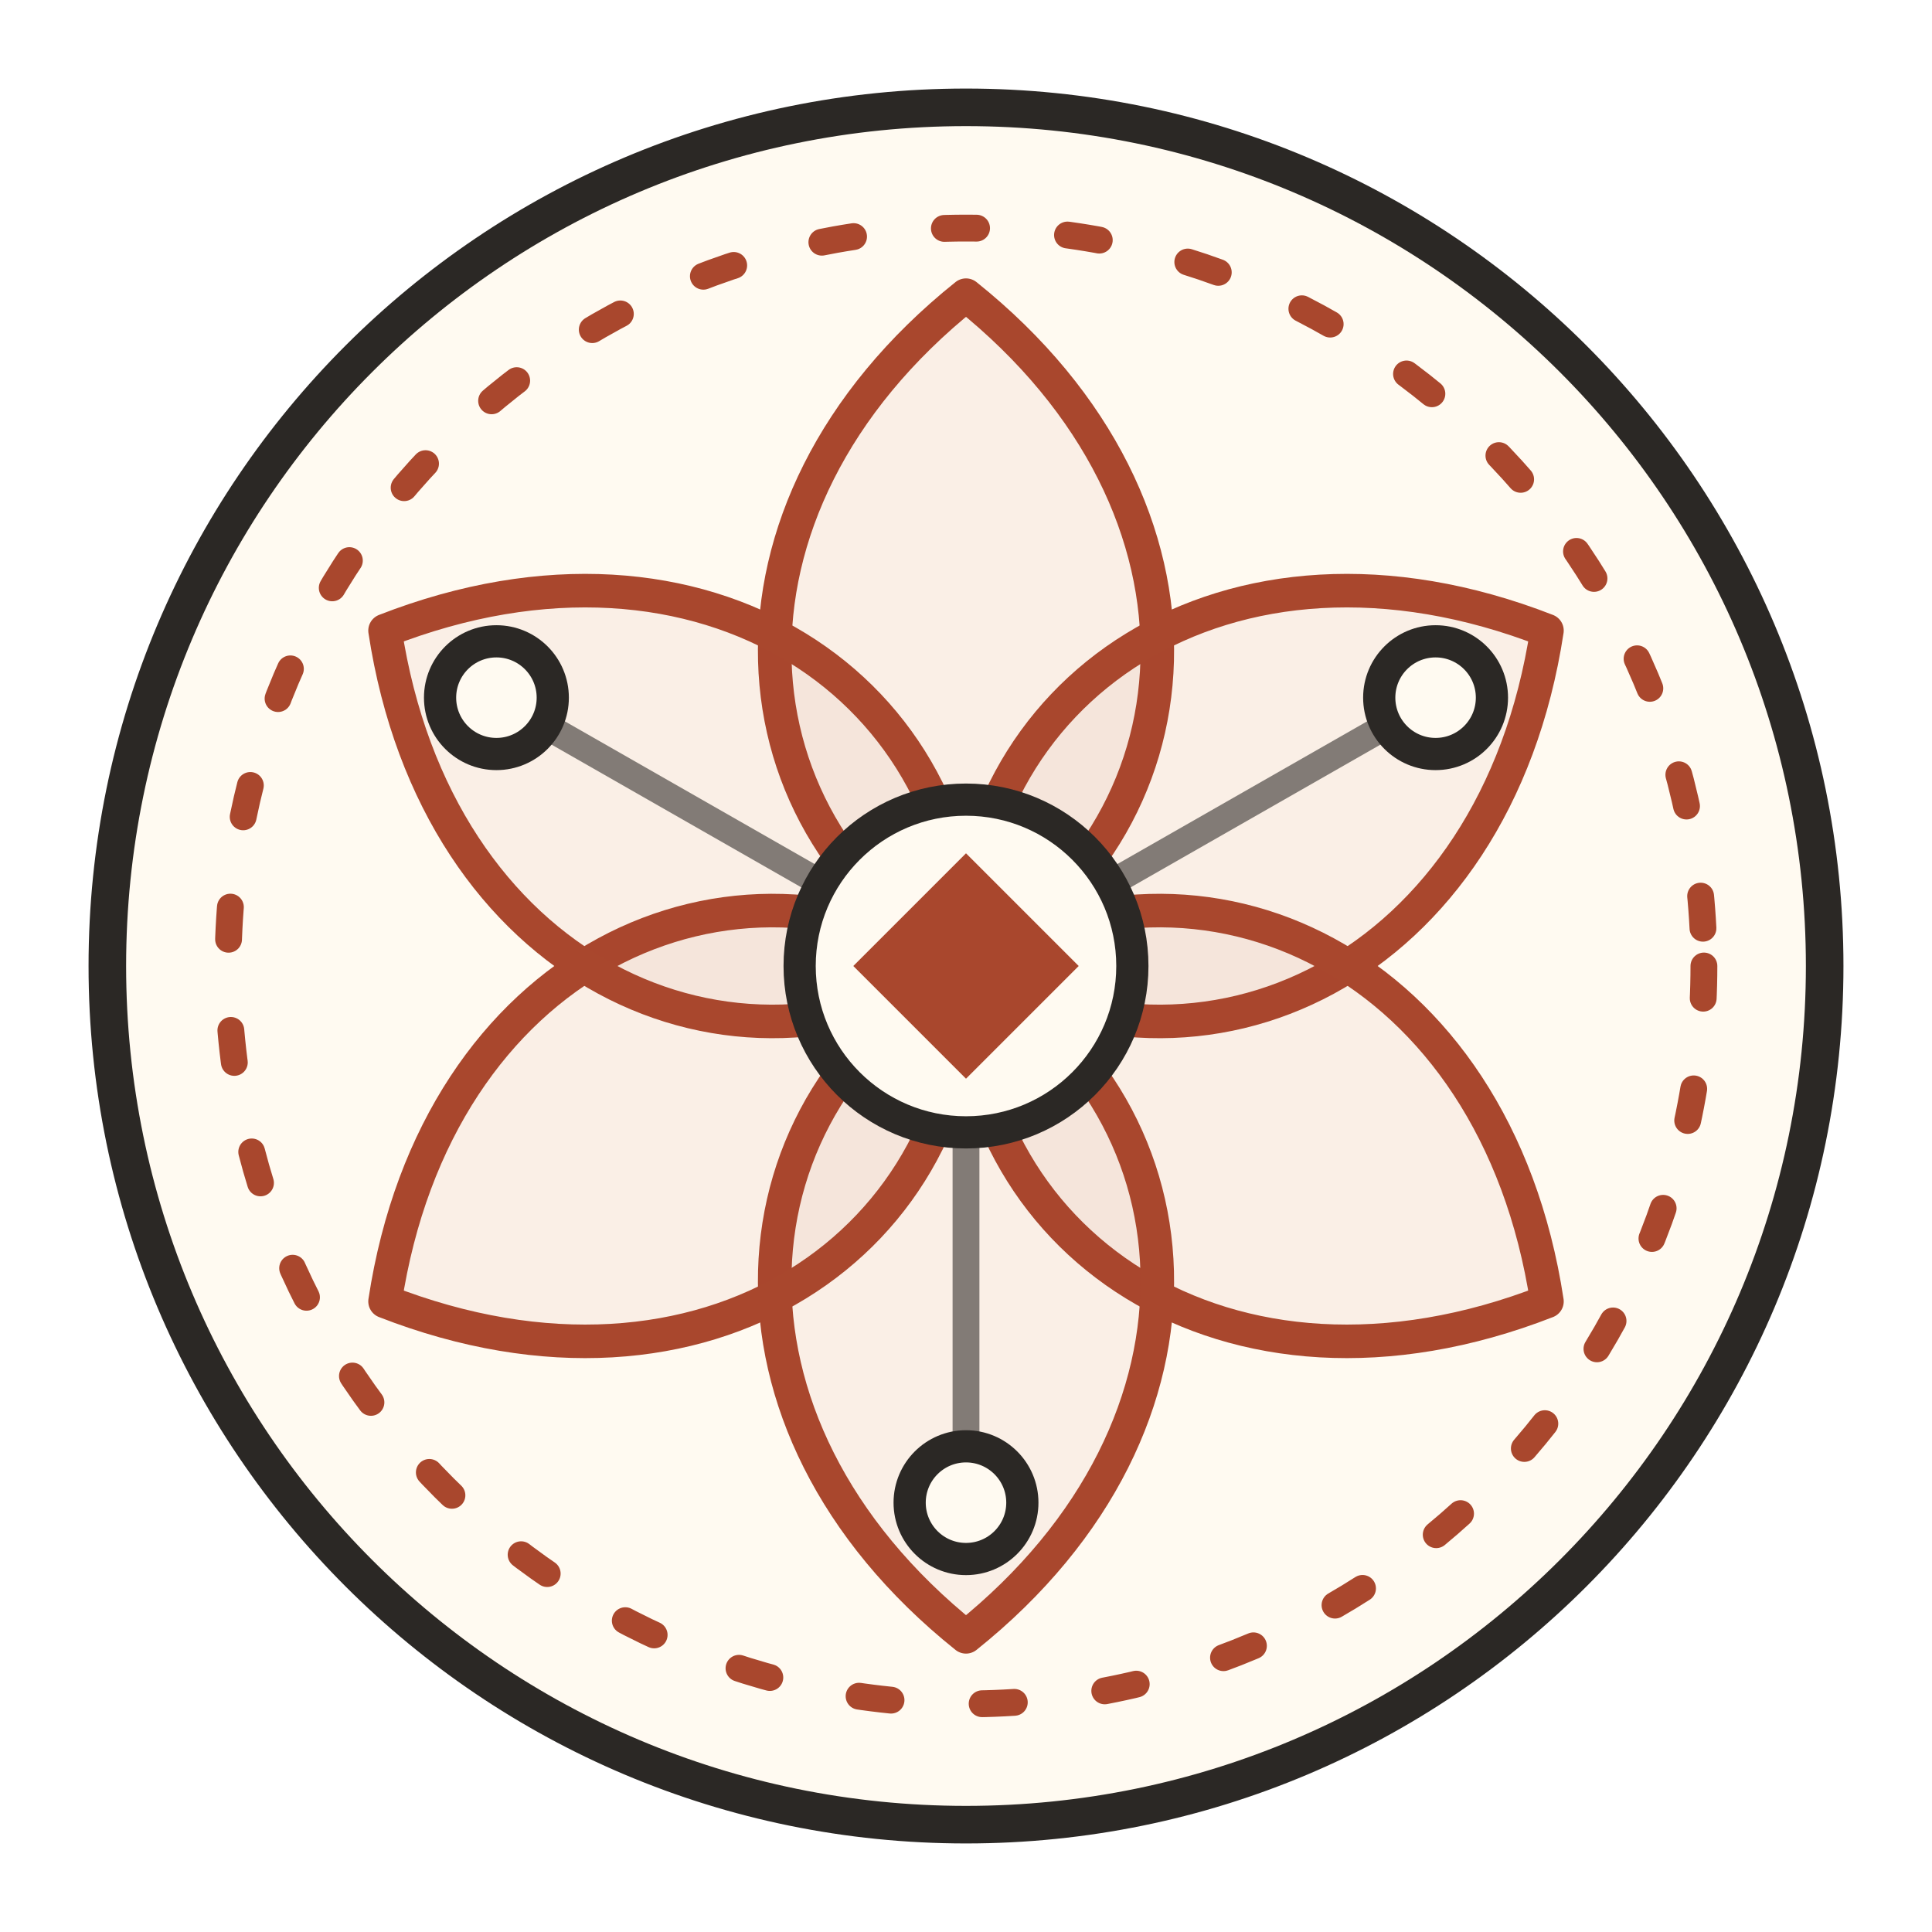
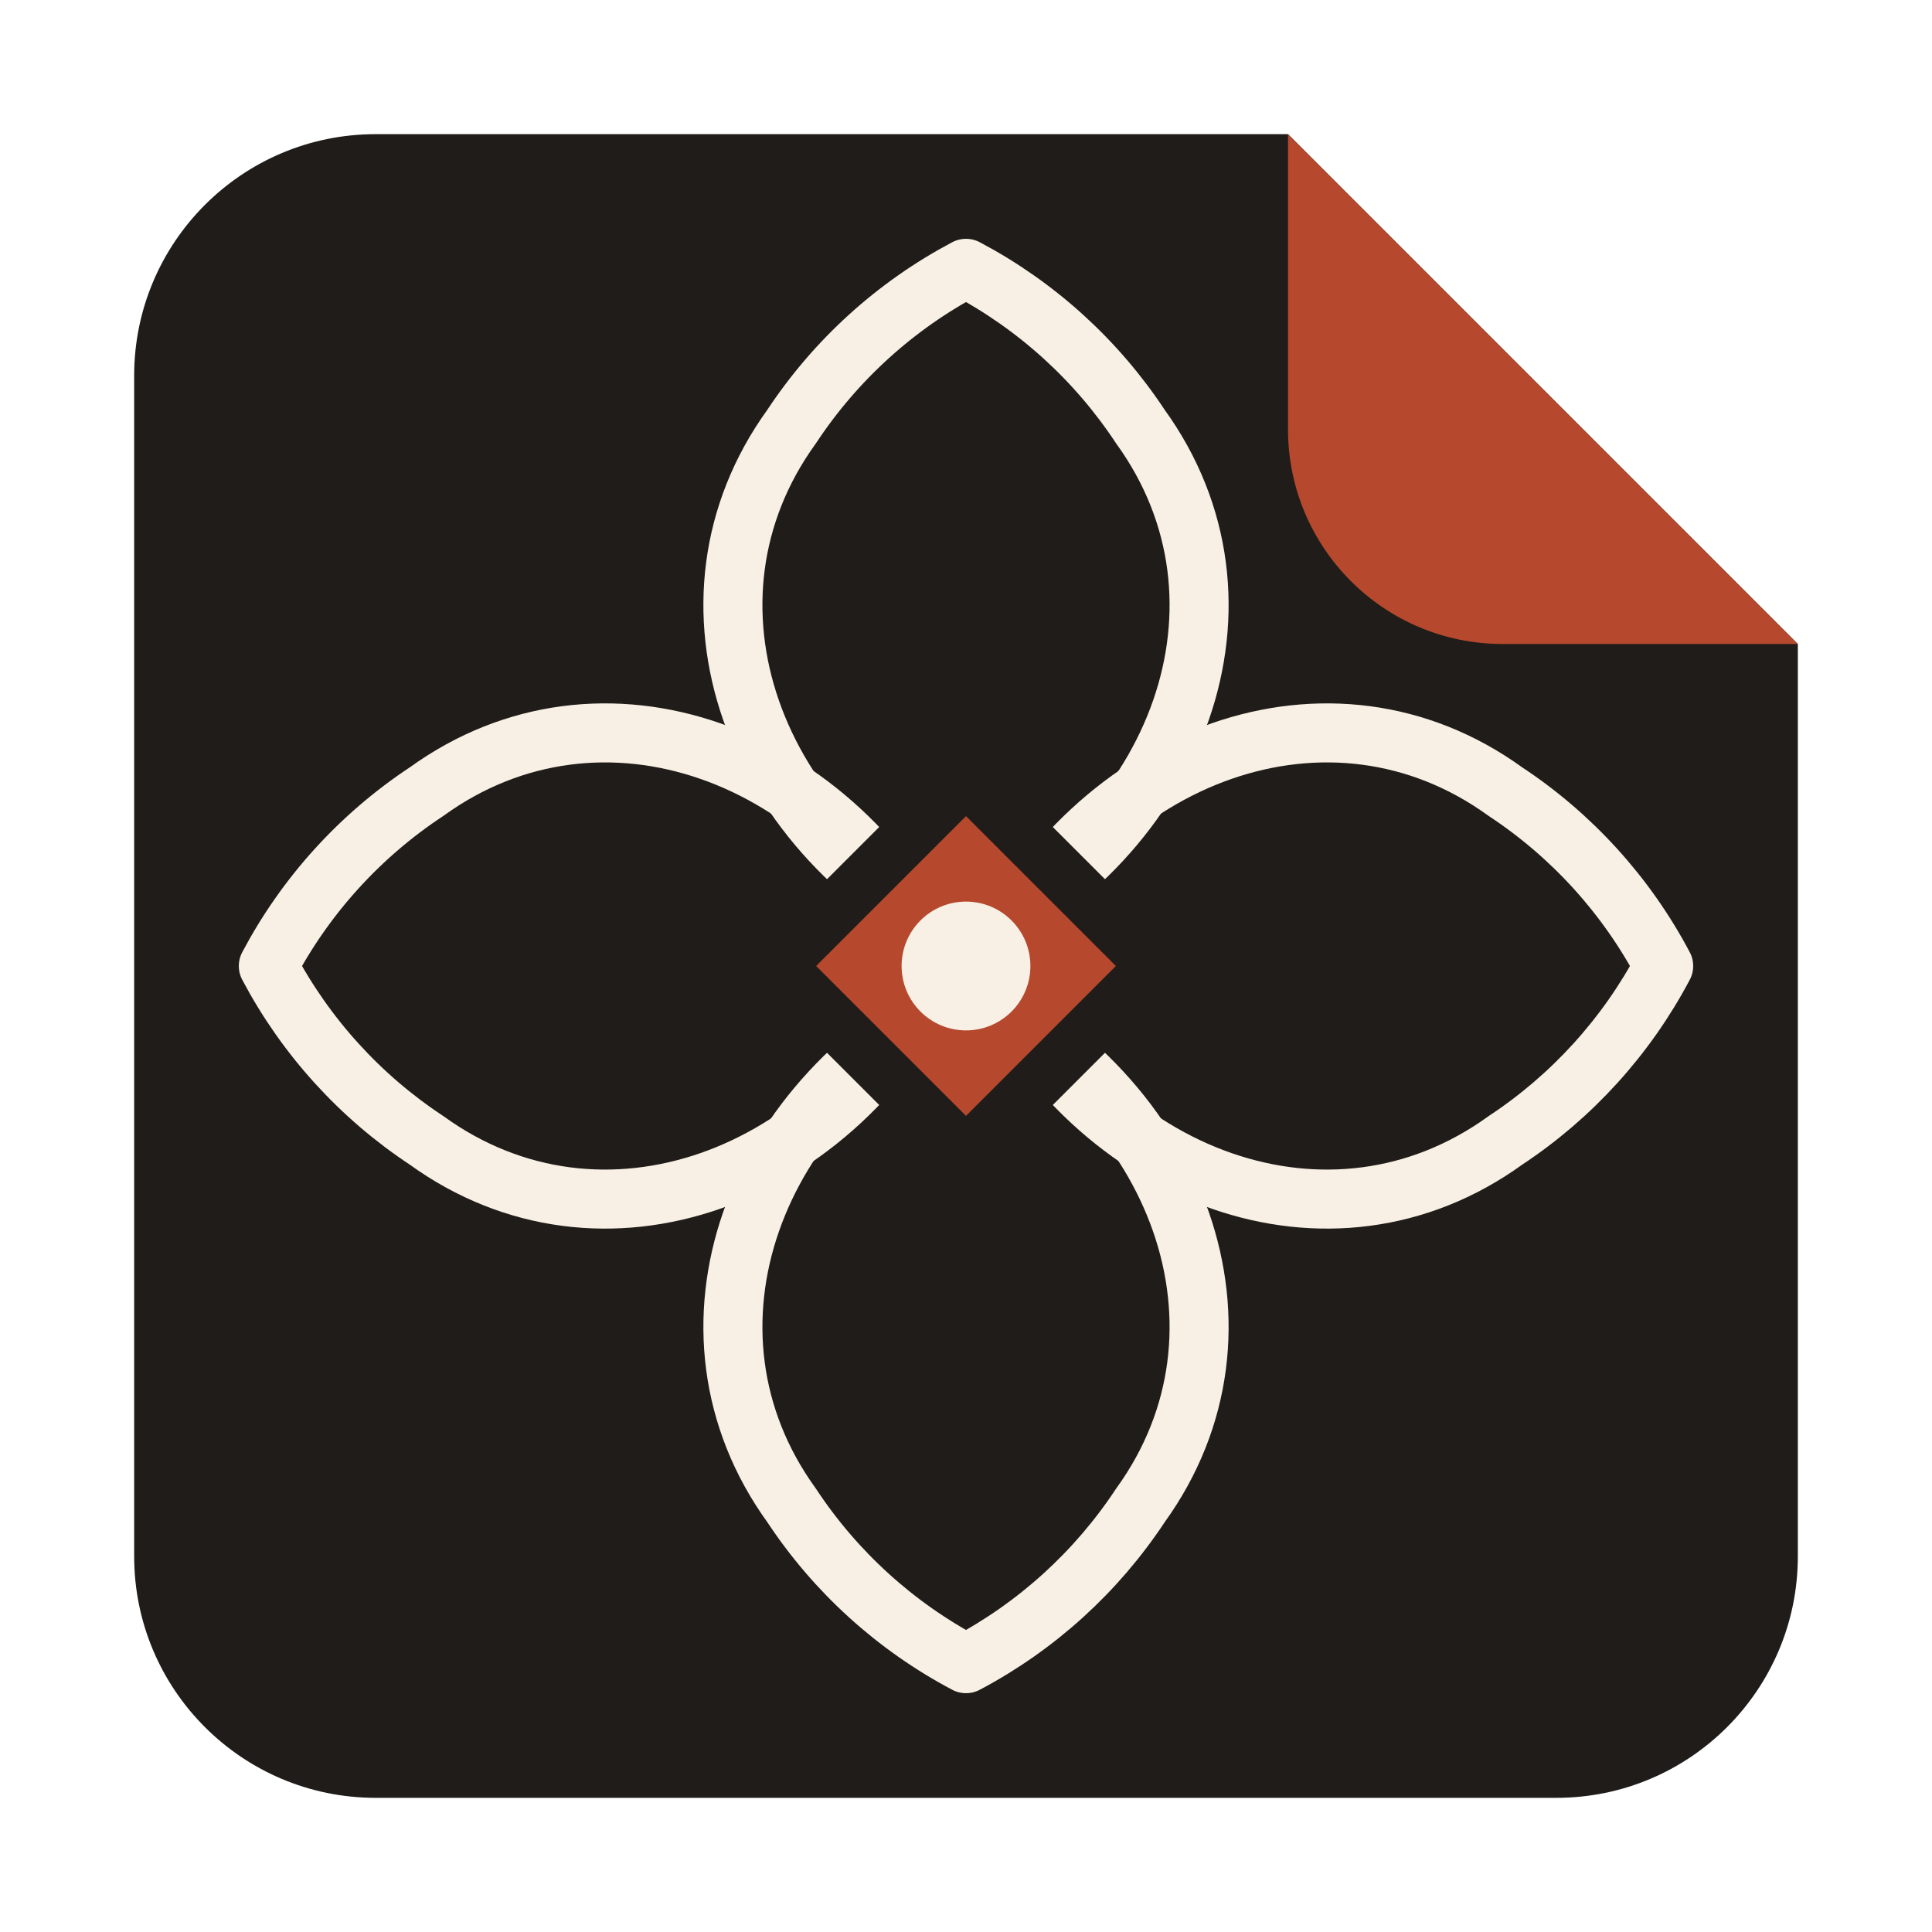
- <svg xmlns="http://www.w3.org/2000/svg" viewBox="0 0 72 72" role="img" aria-labelledby="title description">
-   <circle cx="36" cy="36" r="32" fill="#fffaf1" stroke="#2b2825" stroke-width="1.4" />
-   <circle cx="36" cy="36" r="27.5" fill="none" stroke="#a9472d" stroke-width="1" stroke-dasharray="1.2 3.4" stroke-linecap="round" />
-   <g fill="#a9472d" fill-opacity=".055" stroke="#a9472d" stroke-width="1.25" stroke-linejoin="round">
-     <path d="M36 36C27 31 26 19 36 11c10 8 9 20 0 25Z" />
-     <path d="M36 36C27 31 26 19 36 11c10 8 9 20 0 25Z" transform="rotate(60 36 36)" />
-     <path d="M36 36C27 31 26 19 36 11c10 8 9 20 0 25Z" transform="rotate(120 36 36)" />
-     <path d="M36 36C27 31 26 19 36 11c10 8 9 20 0 25Z" transform="rotate(180 36 36)" />
-     <path d="M36 36C27 31 26 19 36 11c10 8 9 20 0 25Z" transform="rotate(240 36 36)" />
-     <path d="M36 36C27 31 26 19 36 11c10 8 9 20 0 25Z" transform="rotate(300 36 36)" />
-   </g>
-   <g fill="none" stroke="#2b2825" stroke-width="1" stroke-linecap="round">
-     <path d="M36 36 18.5 26M36 36l17.5-10M36 36v20" opacity=".58" />
-   </g>
-   <g fill="#fffaf1" stroke="#2b2825" stroke-width="1.2">
-     <circle cx="18.5" cy="26" r="2.1" />
-     <circle cx="53.5" cy="26" r="2.1" />
-     <circle cx="36" cy="56" r="2.1" />
-   </g>
-   <circle cx="36" cy="36" r="6.2" fill="#fffaf1" stroke="#2b2825" stroke-width="1.2" />
-   <path d="m36 31.8 4.2 4.2-4.2 4.2-4.2-4.2 4.2-4.2Z" fill="#a9472d" />
+ <svg xmlns="http://www.w3.org/2000/svg" viewBox="0 0 72 72" role="img" aria-labelledby="logo-title logo-description">
+   <path d="M14 5h34l19 19v34a9 9 0 0 1-9 9H14a9 9 0 0 1-9-9V14a9 9 0 0 1 9-9Z" fill="#1f1c19" />
+   <path d="M48 5v11a8 8 0 0 0 8 8h11L48 5Z" fill="#b5482d" />
+   <path d="M36 35c-8-3.8-11.2-12.6-6.5-19.1A17.7 17.7 0 0 1 36 10a17.7 17.7 0 0 1 6.5 5.9C47.2 22.4 44 31.2 36 35Z" fill="none" stroke="#f8f0e4" stroke-width="2.2" stroke-linejoin="round" />
+   <path d="M37 36c3.8-8 12.6-11.2 19.1-6.5A17.7 17.7 0 0 1 62 36a17.7 17.7 0 0 1-5.9 6.5C49.6 47.2 40.8 44 37 36Z" fill="none" stroke="#f8f0e4" stroke-width="2.2" stroke-linejoin="round" />
+   <path d="M36 37c8 3.8 11.2 12.6 6.5 19.1A17.7 17.7 0 0 1 36 62a17.7 17.7 0 0 1-6.5-5.9C24.8 49.6 28 40.8 36 37Z" fill="none" stroke="#f8f0e4" stroke-width="2.2" stroke-linejoin="round" />
+   <path d="M35 36c-3.8 8-12.6 11.2-19.1 6.5A17.7 17.7 0 0 1 10 36a17.7 17.7 0 0 1 5.9-6.5C22.4 24.8 31.2 28 35 36Z" fill="none" stroke="#f8f0e4" stroke-width="2.2" stroke-linejoin="round" />
+   <path d="m36 29 7 7-7 7-7-7 7-7Z" fill="#b5482d" stroke="#1f1c19" stroke-width="2" />
+   <circle cx="36" cy="36" r="2.4" fill="#f8f0e4" />
</svg>
